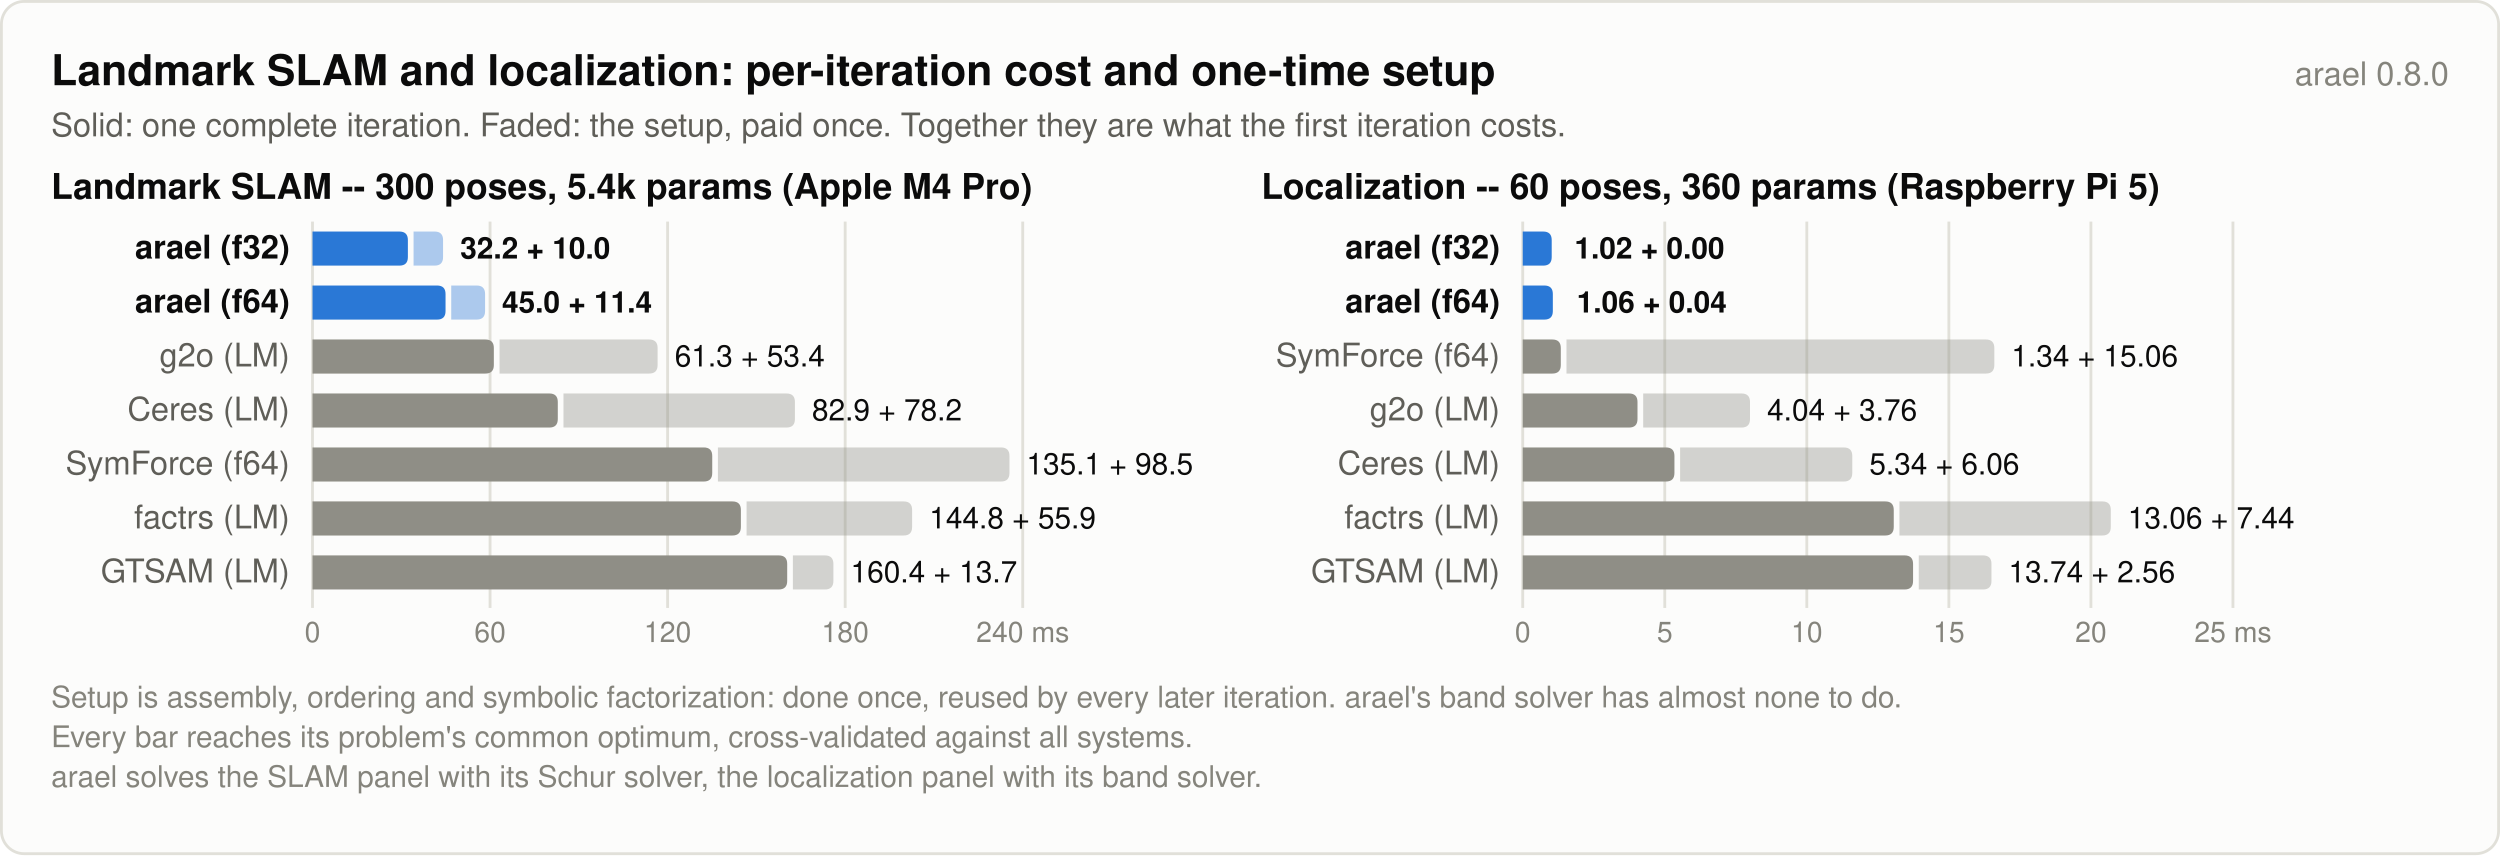
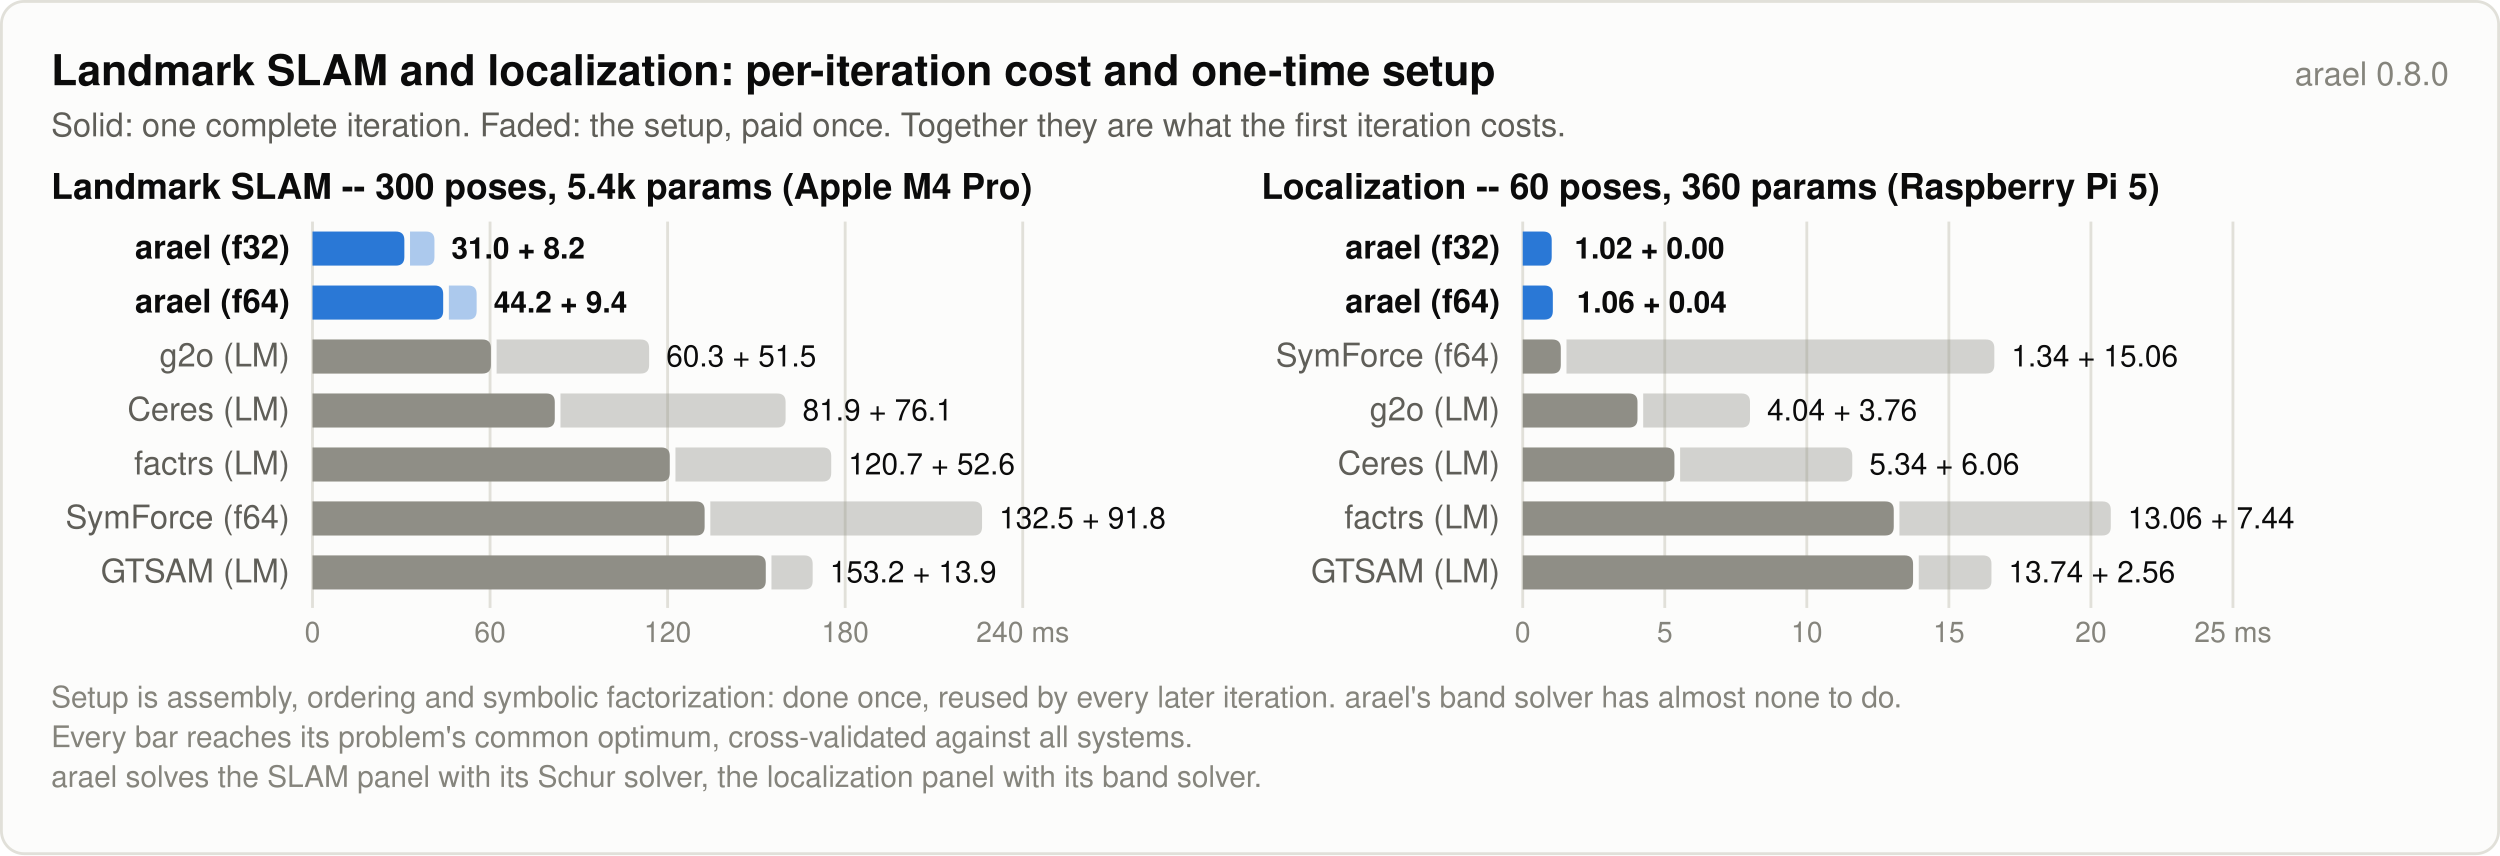
<svg xmlns="http://www.w3.org/2000/svg" width="880" height="301" viewBox="0 0 880 301" font-family="ui-sans-serif, system-ui, -apple-system, 'Segoe UI', Helvetica, Arial, sans-serif">
  <rect x="0.5" y="0.5" width="879" height="300" rx="8" fill="#fcfcfb" stroke="#e1e0d9" />
  <text x="18" y="30" font-size="15" font-weight="600" fill="#0b0b0b">Landmark SLAM and localization: per-iteration cost and one-time setup</text>
  <text x="862" y="30" font-size="11.5" text-anchor="end" fill="#85847c">arael 0.8.0</text>
  <text x="18" y="48" font-size="11.5" fill="#5f5e58">Solid: one complete iteration. Faded: the setup, paid once. Together they are what the first iteration costs.</text>
  <text x="18" y="70" font-size="12.5" font-weight="600" fill="#0b0b0b">Landmark SLAM -- 300 poses, 5.4k params (Apple M4 Pro)</text>
  <line x1="110.0" y1="78" x2="110.0" y2="214" stroke="#e1e0d9" stroke-width="1" />
  <text x="110.0" y="226" font-size="10" text-anchor="middle" fill="#85847c">0</text>
  <line x1="172.5" y1="78" x2="172.5" y2="214" stroke="#e1e0d9" stroke-width="1" />
  <text x="172.5" y="226" font-size="10" text-anchor="middle" fill="#85847c">60</text>
  <line x1="235.0" y1="78" x2="235.0" y2="214" stroke="#e1e0d9" stroke-width="1" />
  <text x="235.0" y="226" font-size="10" text-anchor="middle" fill="#85847c">120</text>
  <line x1="297.5" y1="78" x2="297.5" y2="214" stroke="#e1e0d9" stroke-width="1" />
  <text x="297.5" y="226" font-size="10" text-anchor="middle" fill="#85847c">180</text>
  <line x1="360.0" y1="78" x2="360.0" y2="214" stroke="#e1e0d9" stroke-width="1" />
  <text x="360.0" y="226" font-size="10" text-anchor="middle" fill="#85847c">240 ms</text>
  <text x="102" y="91.0" font-size="11.5" text-anchor="end" font-weight="600" fill="#0b0b0b">arael (f32)</text>
-   <path d="M110,81.5 L140.573,81.5 Q143.573,81.5 143.573,84.5 L143.573,90.5 Q143.573,93.5 140.573,93.5 L110,93.5 Z" fill="#2a78d6" />
-   <path d="M145.573,81.5 L152.958,81.5 Q155.958,81.5 155.958,84.5 L155.958,90.5 Q155.958,93.5 152.958,93.5 L145.573,93.5 Z" fill="#2a78d6" fill-opacity="0.38" />
-   <text x="162.0" y="91.0" font-size="10.5" font-weight="600" fill="#0b0b0b">32.2 + 10.0</text>
+   <path d="M110,81.5 L139.333,81.5 Q142.333,81.5 142.333,84.5 L142.333,90.5 Q142.333,93.5 139.333,93.5 L110,93.5 Z" fill="#2a78d6" />
+   <path d="M144.333,81.5 L149.927,81.5 Q152.927,81.5 152.927,84.5 L152.927,90.5 Q152.927,93.5 149.927,93.5 L144.333,93.5 Z" fill="#2a78d6" fill-opacity="0.38" />
+   <text x="158.9" y="91.0" font-size="10.5" font-weight="600" fill="#0b0b0b">31.0 + 8.2</text>
  <text x="102" y="110.0" font-size="11.5" text-anchor="end" font-weight="600" fill="#0b0b0b">arael (f64)</text>
-   <path d="M110,100.5 L153.833,100.5 Q156.833,100.5 156.833,103.5 L156.833,109.5 Q156.833,112.5 153.833,112.5 L110,112.5 Z" fill="#2a78d6" />
-   <path d="M158.833,100.5 L167.75,100.5 Q170.75,100.5 170.75,103.5 L170.75,109.5 Q170.75,112.5 167.75,112.5 L158.833,112.5 Z" fill="#2a78d6" fill-opacity="0.38" />
-   <text x="176.7" y="110.0" font-size="10.5" font-weight="600" fill="#0b0b0b">45.0 + 11.4</text>
+   <path d="M110,100.5 L153.0,100.5 Q156.0,100.5 156.0,103.5 L156.0,109.5 Q156.0,112.5 153.0,112.5 L110,112.5 Z" fill="#2a78d6" />
+   <path d="M158.0,100.5 L164.781,100.5 Q167.781,100.5 167.781,103.5 L167.781,109.5 Q167.781,112.5 164.781,112.5 L158.0,112.5 Z" fill="#2a78d6" fill-opacity="0.38" />
+   <text x="173.8" y="110.0" font-size="10.5" font-weight="600" fill="#0b0b0b">44.2 + 9.4</text>
  <text x="102" y="129.0" font-size="11.5" text-anchor="end" fill="#5f5e58">g2o (LM)</text>
-   <path d="M110,119.5 L170.833,119.5 Q173.833,119.5 173.833,122.5 L173.833,128.5 Q173.833,131.5 170.833,131.5 L110,131.5 Z" fill="#8f8e86" />
-   <path d="M175.833,119.5 L228.479,119.5 Q231.479,119.5 231.479,122.5 L231.479,128.5 Q231.479,131.5 228.479,131.5 L175.833,131.5 Z" fill="#8f8e86" fill-opacity="0.38" />
-   <text x="237.5" y="129.0" font-size="10.5" fill="#0b0b0b">61.3 + 53.4</text>
+   <path d="M110,119.5 L169.802,119.5 Q172.802,119.5 172.802,122.5 L172.802,128.5 Q172.802,131.5 169.802,131.5 L110,131.5 Z" fill="#8f8e86" />
+   <path d="M174.802,119.5 L225.49,119.5 Q228.49,119.5 228.49,122.5 L228.49,128.5 Q228.49,131.5 225.49,131.5 L174.802,131.5 Z" fill="#8f8e86" fill-opacity="0.38" />
+   <text x="234.5" y="129.0" font-size="10.5" fill="#0b0b0b">60.3 + 51.5</text>
  <text x="102" y="148.0" font-size="11.5" text-anchor="end" fill="#5f5e58">Ceres (LM)</text>
-   <path d="M110,138.5 L193.344,138.5 Q196.344,138.5 196.344,141.5 L196.344,147.5 Q196.344,150.5 193.344,150.5 L110,150.5 Z" fill="#8f8e86" />
-   <path d="M198.344,138.5 L276.812,138.5 Q279.812,138.5 279.812,141.5 L279.812,147.5 Q279.812,150.5 276.812,150.5 L198.344,150.5 Z" fill="#8f8e86" fill-opacity="0.38" />
-   <text x="285.8" y="148.0" font-size="10.5" fill="#0b0b0b">82.9 + 78.2</text>
-   <text x="102" y="167.0" font-size="11.5" text-anchor="end" fill="#5f5e58">SymForce (f64)</text>
-   <path d="M110,157.5 L247.708,157.5 Q250.708,157.5 250.708,160.5 L250.708,166.5 Q250.708,169.5 247.708,169.5 L110,169.5 Z" fill="#8f8e86" />
-   <path d="M252.708,157.5 L352.333,157.5 Q355.333,157.5 355.333,160.5 L355.333,166.5 Q355.333,169.5 352.333,169.5 L252.708,169.5 Z" fill="#8f8e86" fill-opacity="0.38" />
-   <text x="361.3" y="167.0" font-size="10.5" fill="#0b0b0b">135.1 + 98.5</text>
-   <text x="102" y="186.0" font-size="11.5" text-anchor="end" fill="#5f5e58">factrs (LM)</text>
-   <path d="M110,176.5 L257.792,176.5 Q260.792,176.5 260.792,179.5 L260.792,185.5 Q260.792,188.5 257.792,188.5 L110,188.5 Z" fill="#8f8e86" />
-   <path d="M262.792,176.5 L318.062,176.5 Q321.062,176.5 321.062,179.5 L321.062,185.5 Q321.062,188.5 318.062,188.5 L262.792,188.5 Z" fill="#8f8e86" fill-opacity="0.38" />
-   <text x="327.1" y="186.0" font-size="10.5" fill="#0b0b0b">144.8 + 55.9</text>
+   <path d="M110,138.5 L192.281,138.5 Q195.281,138.5 195.281,141.5 L195.281,147.5 Q195.281,150.5 192.281,150.5 L110,150.5 Z" fill="#8f8e86" />
+   <path d="M197.281,138.5 L273.531,138.5 Q276.531,138.5 276.531,141.5 L276.531,147.5 Q276.531,150.5 273.531,150.5 L197.281,150.5 Z" fill="#8f8e86" fill-opacity="0.38" />
+   <text x="282.5" y="148.0" font-size="10.5" fill="#0b0b0b">81.9 + 76.1</text>
+   <text x="102" y="167.0" font-size="11.5" text-anchor="end" fill="#5f5e58">factrs (LM)</text>
+   <path d="M110,157.5 L232.76,157.5 Q235.76,157.5 235.76,160.5 L235.76,166.5 Q235.76,169.5 232.76,169.5 L110,169.5 Z" fill="#8f8e86" />
+   <path d="M237.76,157.5 L289.583,157.5 Q292.583,157.5 292.583,160.5 L292.583,166.5 Q292.583,169.5 289.583,169.5 L237.76,169.5 Z" fill="#8f8e86" fill-opacity="0.38" />
+   <text x="298.6" y="167.0" font-size="10.5" fill="#0b0b0b">120.7 + 52.6</text>
+   <text x="102" y="186.0" font-size="11.5" text-anchor="end" fill="#5f5e58">SymForce (f64)</text>
+   <path d="M110,176.5 L245.031,176.5 Q248.031,176.5 248.031,179.5 L248.031,185.5 Q248.031,188.5 245.031,188.5 L110,188.5 Z" fill="#8f8e86" />
+   <path d="M250.031,176.5 L342.688,176.5 Q345.688,176.5 345.688,179.5 L345.688,185.5 Q345.688,188.5 342.688,188.5 L250.031,188.5 Z" fill="#8f8e86" fill-opacity="0.38" />
+   <text x="351.7" y="186.0" font-size="10.5" fill="#0b0b0b">132.5 + 91.8</text>
  <text x="102" y="205.0" font-size="11.5" text-anchor="end" fill="#5f5e58">GTSAM (LM)</text>
-   <path d="M110,195.5 L274.094,195.5 Q277.094,195.5 277.094,198.5 L277.094,204.5 Q277.094,207.5 274.094,207.5 L110,207.5 Z" fill="#8f8e86" />
-   <path d="M279.094,195.5 L290.354,195.5 Q293.354,195.5 293.354,198.5 L293.354,204.5 Q293.354,207.5 290.354,207.5 L279.094,207.5 Z" fill="#8f8e86" fill-opacity="0.38" />
-   <text x="299.4" y="205.0" font-size="10.5" fill="#0b0b0b">160.4 + 13.7</text>
+   <path d="M110,195.5 L266.552,195.5 Q269.552,195.5 269.552,198.5 L269.552,204.5 Q269.552,207.5 266.552,207.5 L110,207.5 Z" fill="#8f8e86" />
+   <path d="M271.552,195.5 L283.062,195.5 Q286.062,195.5 286.062,198.5 L286.062,204.5 Q286.062,207.5 283.062,207.5 L271.552,207.5 Z" fill="#8f8e86" fill-opacity="0.38" />
+   <text x="292.1" y="205.0" font-size="10.5" fill="#0b0b0b">153.2 + 13.9</text>
  <text x="444" y="70" font-size="12.5" font-weight="600" fill="#0b0b0b">Localization -- 60 poses, 360 params (Raspberry Pi 5)</text>
  <line x1="536.0" y1="78" x2="536.0" y2="214" stroke="#e1e0d9" stroke-width="1" />
  <text x="536.0" y="226" font-size="10" text-anchor="middle" fill="#85847c">0</text>
  <line x1="586.0" y1="78" x2="586.0" y2="214" stroke="#e1e0d9" stroke-width="1" />
  <text x="586.0" y="226" font-size="10" text-anchor="middle" fill="#85847c">5</text>
  <line x1="636.0" y1="78" x2="636.0" y2="214" stroke="#e1e0d9" stroke-width="1" />
  <text x="636.0" y="226" font-size="10" text-anchor="middle" fill="#85847c">10</text>
  <line x1="686.0" y1="78" x2="686.0" y2="214" stroke="#e1e0d9" stroke-width="1" />
  <text x="686.0" y="226" font-size="10" text-anchor="middle" fill="#85847c">15</text>
  <line x1="736.0" y1="78" x2="736.0" y2="214" stroke="#e1e0d9" stroke-width="1" />
  <text x="736.0" y="226" font-size="10" text-anchor="middle" fill="#85847c">20</text>
  <line x1="786.0" y1="78" x2="786.0" y2="214" stroke="#e1e0d9" stroke-width="1" />
  <text x="786.0" y="226" font-size="10" text-anchor="middle" fill="#85847c">25 ms</text>
  <text x="528" y="91.0" font-size="11.5" text-anchor="end" font-weight="600" fill="#0b0b0b">arael (f32)</text>
  <path d="M536,81.5 L543.2,81.5 Q546.2,81.5 546.2,84.5 L546.2,90.5 Q546.2,93.5 543.2,93.5 L536,93.5 Z" fill="#2a78d6" />
  <text x="554.2" y="91.0" font-size="10.5" font-weight="600" fill="#0b0b0b">1.02 + 0.00</text>
  <text x="528" y="110.0" font-size="11.5" text-anchor="end" font-weight="600" fill="#0b0b0b">arael (f64)</text>
  <path d="M536,100.5 L543.6,100.5 Q546.6,100.5 546.6,103.5 L546.6,109.5 Q546.6,112.5 543.6,112.5 L536,112.5 Z" fill="#2a78d6" />
  <text x="555.0" y="110.0" font-size="10.5" font-weight="600" fill="#0b0b0b">1.06 + 0.04</text>
  <text x="528" y="129.0" font-size="11.5" text-anchor="end" fill="#5f5e58">SymForce (f64)</text>
  <path d="M536,119.5 L546.4,119.5 Q549.4,119.5 549.4,122.5 L549.4,128.5 Q549.4,131.5 546.4,131.5 L536,131.5 Z" fill="#8f8e86" />
  <path d="M551.4,119.5 L699.0,119.5 Q702.0,119.5 702.0,122.5 L702.0,128.5 Q702.0,131.5 699.0,131.5 L551.4,131.5 Z" fill="#8f8e86" fill-opacity="0.38" />
  <text x="708.0" y="129.0" font-size="10.5" fill="#0b0b0b">1.34 + 15.06</text>
  <text x="528" y="148.0" font-size="11.5" text-anchor="end" fill="#5f5e58">g2o (LM)</text>
  <path d="M536,138.5 L573.4,138.5 Q576.4,138.5 576.4,141.5 L576.4,147.5 Q576.4,150.5 573.4,150.5 L536,150.5 Z" fill="#8f8e86" />
  <path d="M578.4,138.5 L613.0,138.5 Q616.0,138.5 616.0,141.5 L616.0,147.5 Q616.0,150.5 613.0,150.5 L578.4,150.5 Z" fill="#8f8e86" fill-opacity="0.38" />
  <text x="622.0" y="148.0" font-size="10.5" fill="#0b0b0b">4.04 + 3.76</text>
  <text x="528" y="167.0" font-size="11.5" text-anchor="end" fill="#5f5e58">Ceres (LM)</text>
  <path d="M536,157.5 L586.4,157.5 Q589.4,157.5 589.4,160.5 L589.4,166.5 Q589.4,169.5 586.4,169.5 L536,169.5 Z" fill="#8f8e86" />
  <path d="M591.4,157.5 L649.0,157.5 Q652.0,157.5 652.0,160.5 L652.0,166.5 Q652.0,169.5 649.0,169.5 L591.4,169.5 Z" fill="#8f8e86" fill-opacity="0.38" />
  <text x="658.0" y="167.0" font-size="10.5" fill="#0b0b0b">5.34 + 6.06</text>
  <text x="528" y="186.0" font-size="11.5" text-anchor="end" fill="#5f5e58">factrs (LM)</text>
  <path d="M536,176.5 L663.6,176.5 Q666.6,176.5 666.6,179.5 L666.6,185.5 Q666.6,188.5 663.6,188.5 L536,188.5 Z" fill="#8f8e86" />
  <path d="M668.6,176.5 L740.0,176.5 Q743.0,176.5 743.0,179.5 L743.0,185.5 Q743.0,188.5 740.0,188.5 L668.6,188.5 Z" fill="#8f8e86" fill-opacity="0.38" />
  <text x="749.0" y="186.0" font-size="10.5" fill="#0b0b0b">13.06 + 7.44</text>
  <text x="528" y="205.0" font-size="11.5" text-anchor="end" fill="#5f5e58">GTSAM (LM)</text>
  <path d="M536,195.5 L670.4,195.5 Q673.4,195.5 673.4,198.5 L673.4,204.5 Q673.4,207.5 670.4,207.5 L536,207.5 Z" fill="#8f8e86" />
  <path d="M675.4,195.5 L698.0,195.5 Q701.0,195.5 701.0,198.5 L701.0,204.5 Q701.0,207.5 698.0,207.5 L675.4,207.5 Z" fill="#8f8e86" fill-opacity="0.38" />
  <text x="707.0" y="205.0" font-size="10.5" fill="#0b0b0b">13.74 + 2.56</text>
  <text x="18" y="249" font-size="10.5" fill="#85847c">Setup is assembly, ordering and symbolic factorization: done once, reused by every later iteration. arael's band solver has almost none to do.</text>
  <text x="18" y="263" font-size="10.5" fill="#85847c">Every bar reaches its problem's common optimum, cross-validated against all systems.</text>
  <text x="18" y="277" font-size="10.5" fill="#85847c">arael solves the SLAM panel with its Schur solver, the localization panel with its band solver.</text>
</svg>
